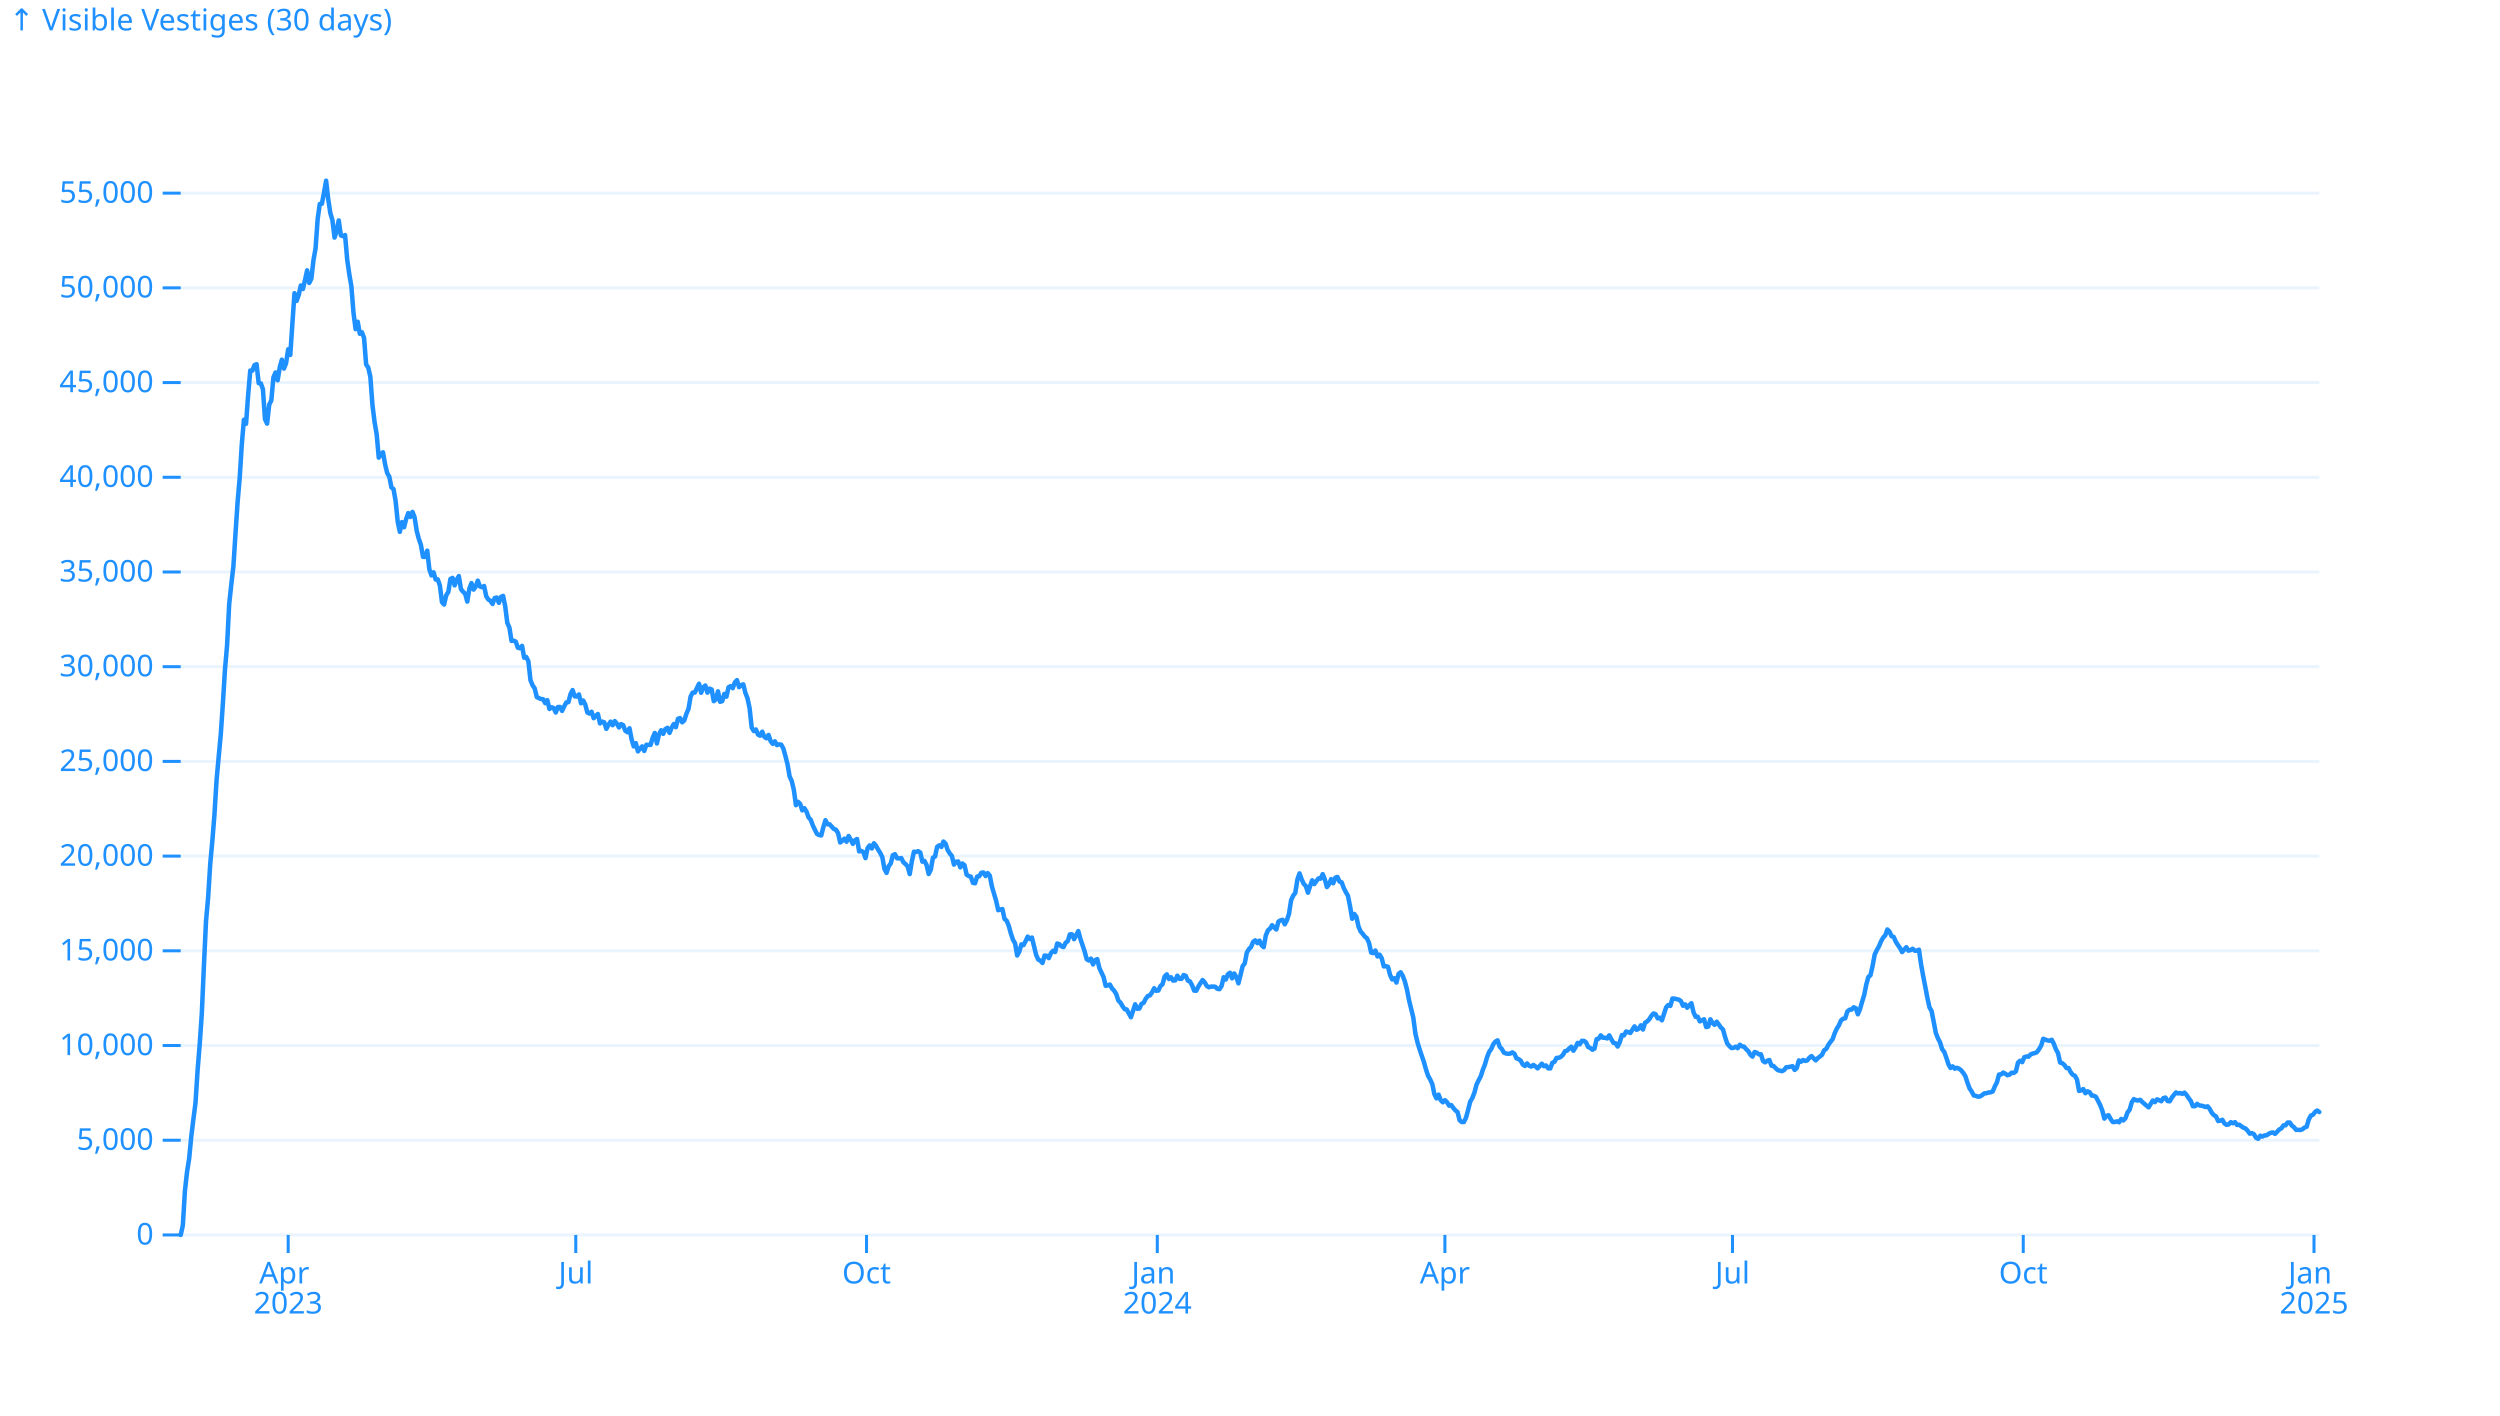
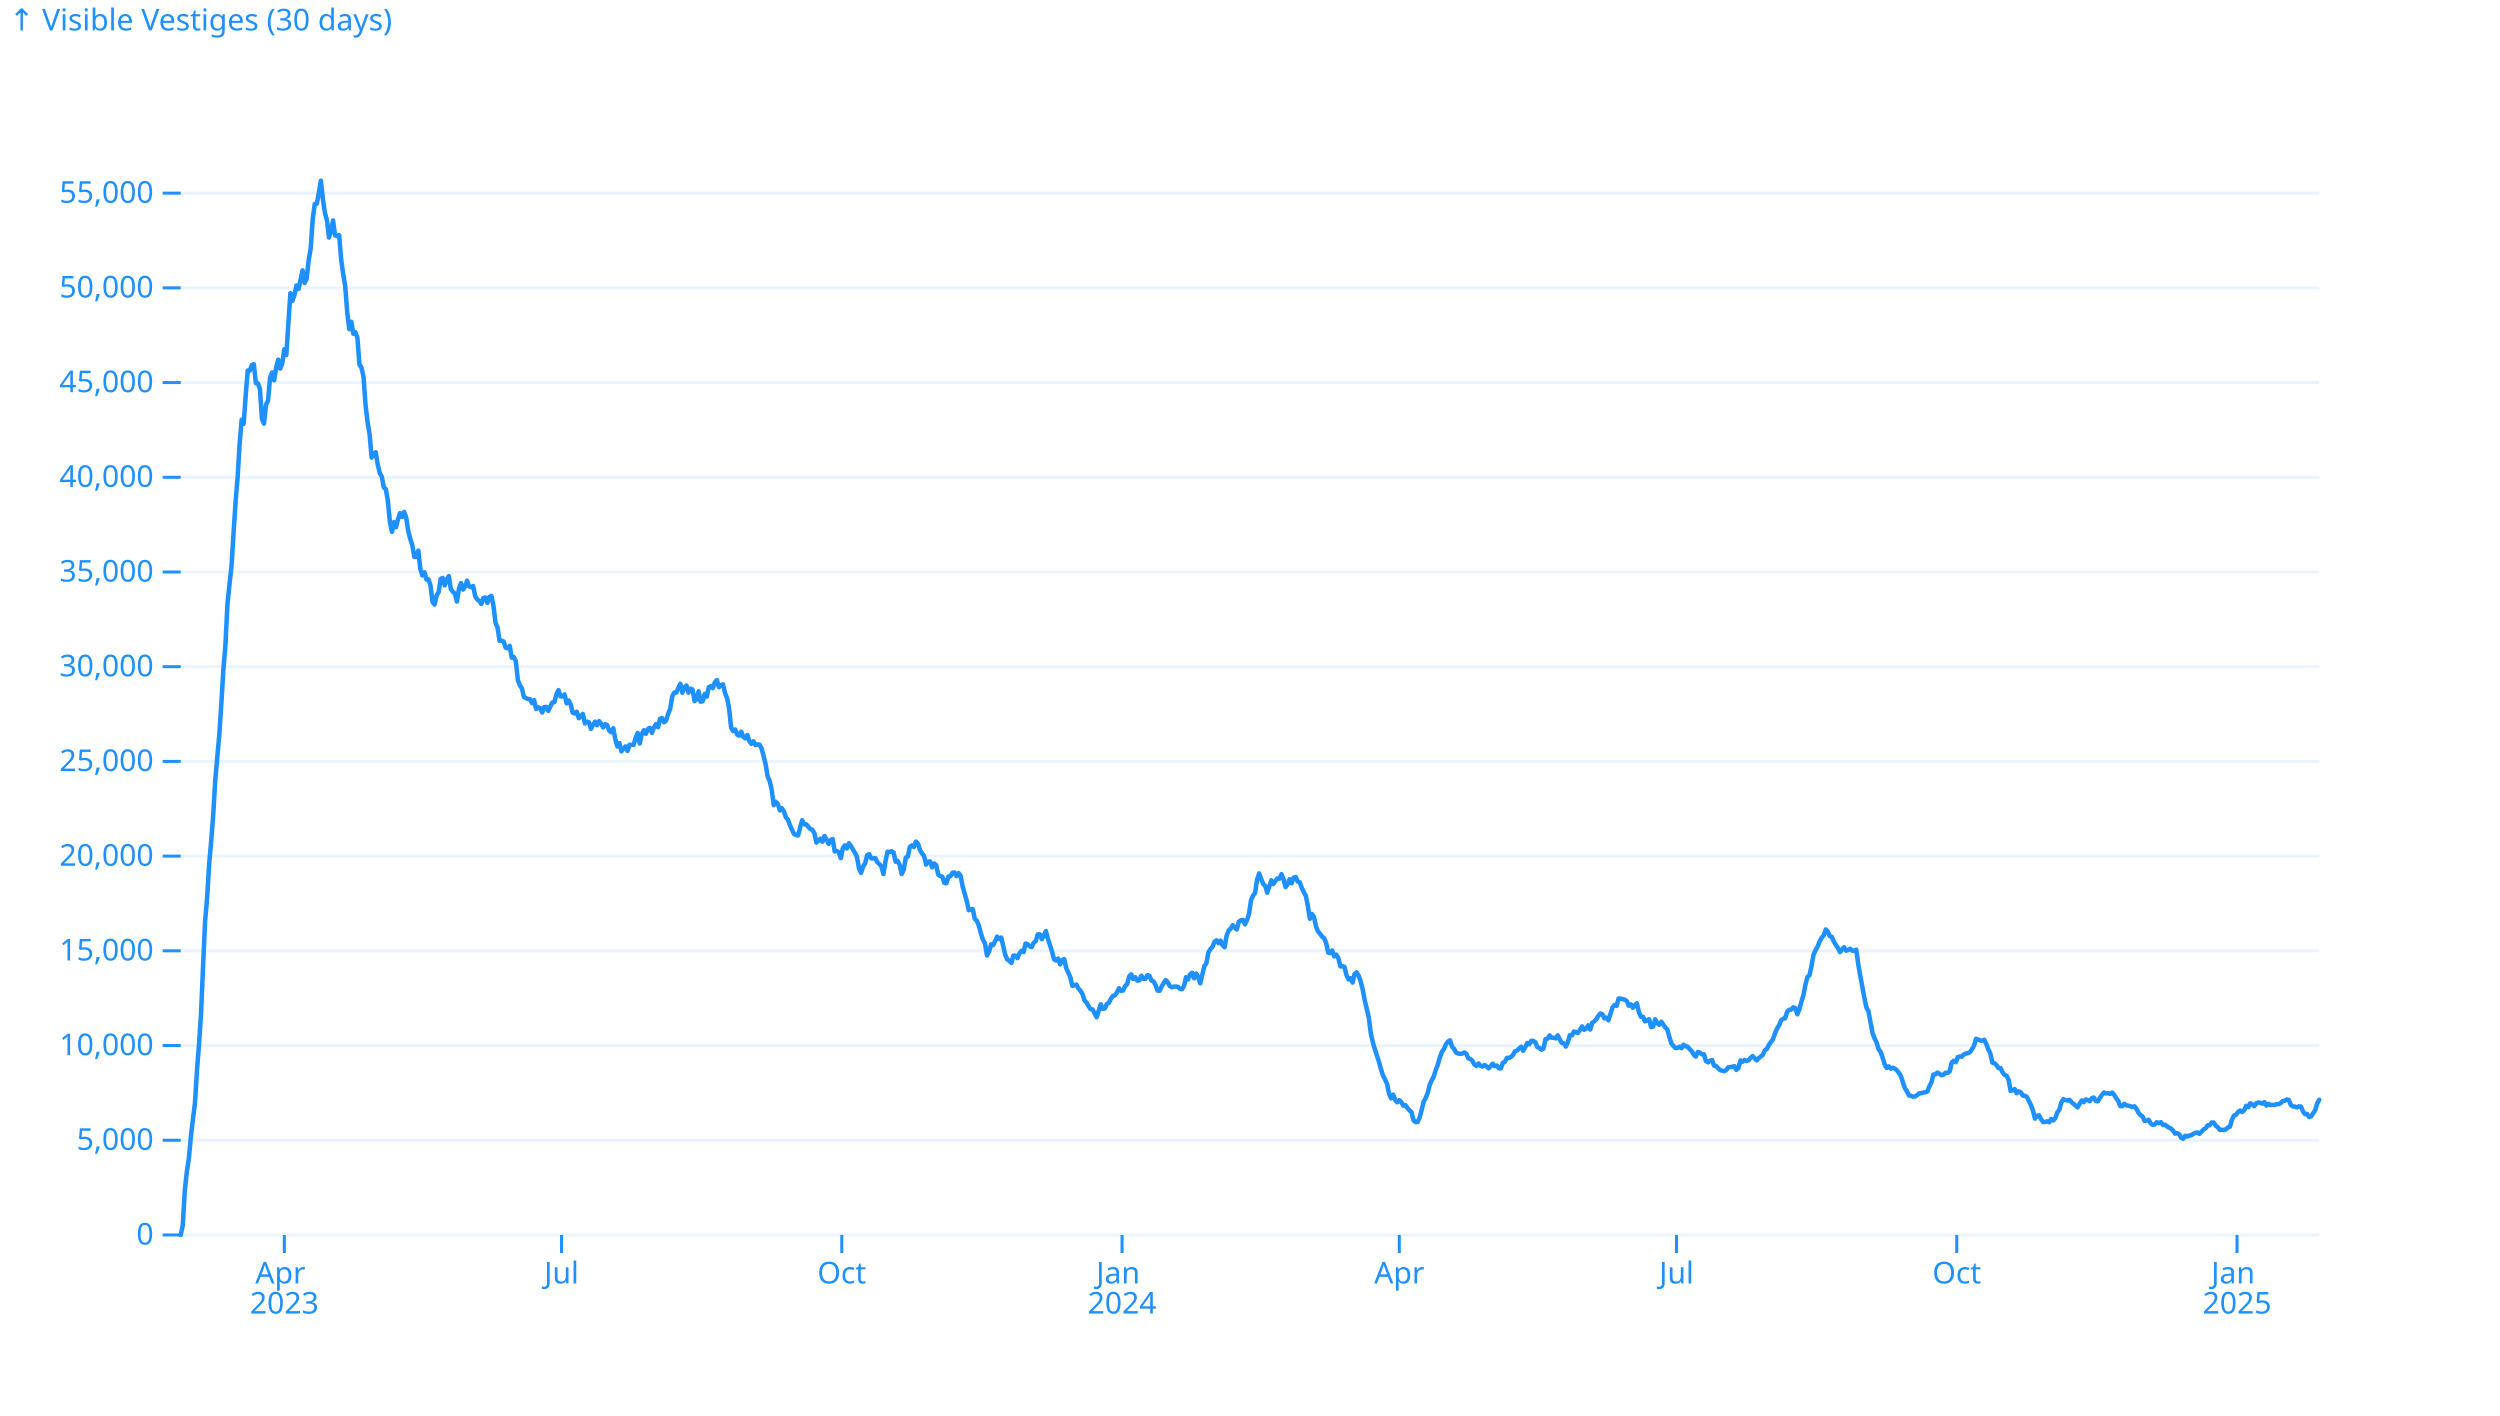
<svg xmlns="http://www.w3.org/2000/svg" class="plot-d6a7b5" fill="currentColor" font-family="system-ui, sans-serif" font-size="10" text-anchor="middle" width="830" height="470" viewBox="0 0 830 470" color="#1e90ff">
  <style>:where(.plot-d6a7b5){--plot-background: white;display:block;height:intrinsic;max-width:100%}:where(.plot-d6a7b5 text),:where(.plot-d6a7b5 tspan){white-space:pre}</style>
  <g aria-label="y-grid" stroke="currentColor" stroke-opacity=".1">
    <line x1="60" x2="770" y1="410" y2="410" />
    <line x1="60" x2="770" y1="378.557" y2="378.557" />
    <line x1="60" x2="770" y1="347.114" y2="347.114" />
    <line x1="60" x2="770" y1="315.671" y2="315.671" />
    <line x1="60" x2="770" y1="284.227" y2="284.227" />
    <line x1="60" x2="770" y1="252.784" y2="252.784" />
    <line x1="60" x2="770" y1="221.341" y2="221.341" />
    <line x1="60" x2="770" y1="189.898" y2="189.898" />
    <line x1="60" x2="770" y1="158.455" y2="158.455" />
    <line x1="60" x2="770" y1="127.012" y2="127.012" />
    <line x1="60" x2="770" y1="95.568" y2="95.568" />
    <line x1="60" x2="770" y1="64.125" y2="64.125" />
  </g>
  <g aria-label="y-axis tick" fill="none" stroke="currentColor">
    <path transform="translate(60,410)" d="M0,0L-6,0" />
    <path transform="translate(60,378.5568)" d="M0,0L-6,0" />
    <path transform="translate(60,347.1137)" d="M0,0L-6,0" />
    <path transform="translate(60,315.6705)" d="M0,0L-6,0" />
    <path transform="translate(60,284.2274)" d="M0,0L-6,0" />
    <path transform="translate(60,252.7842)" d="M0,0L-6,0" />
    <path transform="translate(60,221.3411)" d="M0,0L-6,0" />
    <path transform="translate(60,189.8979)" d="M0,0L-6,0" />
    <path transform="translate(60,158.4548)" d="M0,0L-6,0" />
    <path transform="translate(60,127.0116)" d="M0,0L-6,0" />
    <path transform="translate(60,95.56849)" d="M0,0L-6,0" />
    <path transform="translate(60,64.12534)" d="M0,0L-6,0" />
  </g>
  <g aria-label="y-axis tick label" text-anchor="end" font-variant="tabular-nums">
    <text y=".32em" transform="translate(-9,0) translate(60,410)">0</text>
    <text y=".32em" transform="translate(-9,0) translate(60,378.5568)">5,000</text>
    <text y=".32em" transform="translate(-9,0) translate(60,347.1137)">10,000</text>
    <text y=".32em" transform="translate(-9,0) translate(60,315.6705)">15,000</text>
    <text y=".32em" transform="translate(-9,0) translate(60,284.2274)">20,000</text>
    <text y=".32em" transform="translate(-9,0) translate(60,252.7842)">25,000</text>
    <text y=".32em" transform="translate(-9,0) translate(60,221.3411)">30,000</text>
    <text y=".32em" transform="translate(-9,0) translate(60,189.8979)">35,000</text>
    <text y=".32em" transform="translate(-9,0) translate(60,158.4548)">40,000</text>
    <text y=".32em" transform="translate(-9,0) translate(60,127.0116)">45,000</text>
    <text y=".32em" transform="translate(-9,0) translate(60,95.56849)">50,000</text>
    <text y=".32em" transform="translate(-9,0) translate(60,64.12534)">55,000</text>
  </g>
  <g aria-label="y-axis label" text-anchor="start">
    <text y=".71em" transform="translate(-57,-57) translate(60,60)">↑ Visible Vestiges (30 days)</text>
  </g>
  <g aria-label="x-axis tick" fill="none" stroke="currentColor">
-     <path transform="translate(95.67488,410)" d="M0,0L0,6" />
-     <path transform="translate(191.1576,410)" d="M0,0L0,6" />
-     <path transform="translate(287.6897,410)" d="M0,0L0,6" />
-     <path transform="translate(384.2217,410)" d="M0,0L0,6" />
-     <path transform="translate(479.7044,410)" d="M0,0L0,6" />
-     <path transform="translate(575.1872,410)" d="M0,0L0,6" />
-     <path transform="translate(671.7192,410)" d="M0,0L0,6" />
-     <path transform="translate(768.2512,410)" d="M0,0L0,6" />
+     <path transform="translate(94.38746,410)" d="M0,0L0,6" />
+     <path transform="translate(186.4245,410)" d="M0,0L0,6" />
+     <path transform="translate(279.4729,410)" d="M0,0L0,6" />
+     <path transform="translate(372.5214,410)" d="M0,0L0,6" />
+     <path transform="translate(464.5584,410)" d="M0,0L0,6" />
+     <path transform="translate(556.5954,410)" d="M0,0L0,6" />
+     <path transform="translate(649.6439,410)" d="M0,0L0,6" />
+     <path transform="translate(742.6923,410)" d="M0,0L0,6" />
  </g>
  <g aria-label="x-axis tick label" font-variant="tabular-nums">
-     <text transform="translate(0,9) translate(95.67488,410)">
+     <text transform="translate(0,9) translate(94.38746,410)">
      <tspan x="0" y=".71em">Apr</tspan>
      <tspan x="0" dy="1em">2023</tspan>
    </text>
-     <text y=".71em" transform="translate(0,9) translate(191.1576,410)">Jul</text>
-     <text y=".71em" transform="translate(0,9) translate(287.6897,410)">Oct</text>
-     <text transform="translate(0,9) translate(384.2217,410)">
+     <text y=".71em" transform="translate(0,9) translate(186.4245,410)">Jul</text>
+     <text y=".71em" transform="translate(0,9) translate(279.4729,410)">Oct</text>
+     <text transform="translate(0,9) translate(372.5214,410)">
      <tspan x="0" y=".71em">Jan</tspan>
      <tspan x="0" dy="1em">2024</tspan>
    </text>
-     <text y=".71em" transform="translate(0,9) translate(479.7044,410)">Apr</text>
-     <text y=".71em" transform="translate(0,9) translate(575.1872,410)">Jul</text>
-     <text y=".71em" transform="translate(0,9) translate(671.7192,410)">Oct</text>
-     <text transform="translate(0,9) translate(768.2512,410)">
+     <text y=".71em" transform="translate(0,9) translate(464.5584,410)">Apr</text>
+     <text y=".71em" transform="translate(0,9) translate(556.5954,410)">Jul</text>
+     <text y=".71em" transform="translate(0,9) translate(649.6439,410)">Oct</text>
+     <text transform="translate(0,9) translate(742.6923,410)">
      <tspan x="0" y=".71em">Jan</tspan>
      <tspan x="0" dy="1em">2025</tspan>
    </text>
  </g>
  <g aria-label="line" fill="none" stroke="currentColor" stroke-width="1.5" stroke-linejoin="round" stroke-linecap="round">
-     <path d="M60,410L60.7,406.843L61.399,395.297L62.099,389.071L62.798,384.657L63.498,377.375L64.197,371.639L64.897,366.263L65.596,355.383L66.296,346.774L66.995,336.555L67.695,320.727L68.394,305.804L69.094,298.056L69.793,286.843L70.493,279.228L71.192,270.499L71.892,259.085L72.591,251.401L73.291,243.867L73.99,233.642L74.69,222.303L75.389,214.273L76.089,200.57L76.788,194.08L77.488,188.024L78.187,177.101L78.887,166.643L79.586,158.593L80.286,147.374L80.985,139.344L81.685,140.702L82.384,131.137L83.084,123.025L83.783,123.05L84.483,121.226L85.182,120.912L85.882,127.194L86.581,127.276L87.281,129.156L87.98,139.168L88.68,140.639L89.379,134.325L90.079,132.936L90.778,125.282L91.478,123.66L92.177,126.257L92.877,121.93L93.576,119.415L94.276,122.364L94.975,120.597L95.675,115.956L96.374,117.837L97.074,107.379L97.773,97.342L98.473,99.895L99.172,97.933L99.872,94.776L100.571,95.952L101.271,92.921L101.97,89.752L102.67,93.94L103.369,92.519L104.069,86.406L104.768,82.45L105.468,72.653L106.167,67.722L106.867,67.653L107.567,64L108.266,60L108.966,66.113L109.665,70.716L110.365,73.112L111.064,78.866L111.764,76.734L112.463,73.181L113.163,78.143L113.862,78.407L114.562,78.042L115.261,86.123L115.961,91.016L116.66,95.097L117.36,103.825L118.059,109.278L118.759,106.831L119.458,110.806L120.158,110.315L120.857,112.145L121.557,121L122.256,122.037L122.956,125.125L123.655,134.464L124.355,140.117L125.054,144.192L125.754,151.933L126.453,150.82L127.153,150.16L127.852,154.179L128.552,157.065L129.251,158.254L129.951,161.825L130.65,162.373L131.35,166.385L132.049,173.277L132.749,176.572L133.448,173.334L134.148,175.05L134.847,172.315L135.547,170.347L136.246,171.629L136.946,169.957L137.645,171.736L138.345,176.245L139.044,178.874L139.744,180.918L140.443,184.88L141.143,184.898L141.842,182.823L142.542,188.98L143.241,191.036L143.941,190.005L144.64,192.407L145.34,192.363L146.039,194.413L146.739,199.916L147.438,200.696L148.138,197.652L148.837,196.545L149.537,192.237L150.236,191.866L150.936,194.35L151.635,192.445L152.335,191.269L153.034,195.589L153.734,196.451L154.433,197.117L155.133,199.714L155.833,195.413L156.532,193.596L157.232,195.74L157.931,194.753L158.631,192.778L159.33,194.69L160.03,194.948L160.729,194.558L161.429,197.96L162.128,199.035L162.828,199.457L163.527,200.519L164.227,198.557L164.926,198.381L165.626,200.142L166.325,198.174L167.025,197.834L167.724,201.249L168.424,206.789L169.123,208.374L169.823,212.77L170.522,212.701L171.222,213.015L171.921,215.04L172.621,215.216L173.32,214.43L174.02,218.348L174.719,218.109L175.419,219.53L176.118,225.806L176.818,227.529L177.517,228.535L178.217,231.434L178.916,231.761L179.616,232.101L180.315,232.126L181.015,233.453L181.714,232.459L182.414,235.384L183.113,234.818L183.813,235.069L184.512,236.547L185.212,234.755L185.911,234.711L186.611,236.025L187.31,234.516L188.01,233.214L188.709,233.107L189.409,230.453L190.108,229.114L190.808,231.177L191.507,231.227L192.207,230.541L192.906,233.484L193.606,232.56L194.305,233.893L195.005,236.572L195.704,236.899L196.404,236.295L197.103,238.44L197.803,237.673L198.502,237.05L199.202,240.169L199.901,239.566L200.601,239.805L201.3,241.974L202,240.666L202.7,239.591L203.399,240.767L204.099,239.402L204.798,240.238L205.498,241.515L206.197,240.408L206.897,240.742L207.596,242.609L208.296,243.1L208.995,241.779L209.695,245.483L210.394,247.816L211.094,246.722L211.793,249.451L212.493,248.527L213.192,247.797L213.892,249.313L214.591,247.275L215.291,247.288L215.99,247.307L216.69,244.93L217.389,243.345L218.089,246.823L218.788,243.798L219.488,242.446L220.187,243.641L220.887,242.056L221.586,241.641L222.286,243.32L222.985,241.59L223.685,240.389L224.384,241.433L225.084,238.635L225.783,238.415L226.483,239.805L227.182,239.176L227.882,236.975L228.581,235.365L229.281,231.258L229.98,229.938L230.68,229.938L231.379,228.435L232.079,227.001L232.778,229.994L233.478,228.139L234.177,227.592L234.877,229.957L235.576,228.63L236.276,228.925L236.975,232.78L237.675,232.176L238.374,229.529L239.074,232.988L239.773,232.793L240.473,230.378L241.172,231.296L241.872,228.177L242.571,227.812L243.271,228.472L243.97,226.542L244.67,225.806L245.369,228.139L246.069,227.454L246.768,227.215L247.468,230.032L248.167,231.818L248.867,235.126L249.567,241.546L250.266,242.71L250.966,242.194L251.665,243.892L252.365,244.244L253.064,242.917L253.764,244.634L254.463,245.118L255.163,244.005L255.862,246.087L256.562,246.961L257.261,246.118L257.961,247.37L258.66,247.118L259.36,247.231L260.059,248.464L260.759,251.011L261.458,253.734L262.158,257.796L262.857,259.299L263.557,262.268L264.256,267.324L264.956,266.204L265.655,266.89L266.355,269.047L267.054,268.323L267.754,269.455L268.453,271.38L269.153,272.153L269.852,274.027L270.552,275.48L271.251,276.876L271.951,277.234L272.65,277.354L273.35,274.631L274.049,272.317L274.749,273.662L275.448,273.681L276.148,274.474L276.847,275.216L277.547,275.48L278.246,276.624L278.946,279.706L279.645,279.14L280.345,278.436L281.044,279.448L281.744,277.555L282.443,278.75L283.143,280.165L283.842,278.958L284.542,278.555L285.241,282.662L285.941,282.504L286.64,282.9L287.34,284.894L288.039,281.574L288.739,280.674L289.438,281.687L290.138,279.97L290.837,280.813L291.537,282.07L292.236,283.177L292.936,284.592L293.635,288.466L294.335,289.805L295.034,287.598L295.734,286.649L296.433,283.919L297.133,283.599L297.833,284.951L298.532,285.007L299.232,284.881L299.931,286.271L300.631,286.869L301.33,287.661L302.03,290.183L302.729,285.982L303.429,282.768L304.128,282.85L304.828,282.599L305.527,283.039L306.227,286.076L306.926,285.812L307.626,287.202L308.325,290.17L309.025,288.749L309.724,284.756L310.424,284.397L311.123,281.165L311.823,280.655L312.522,281.196L313.222,279.398L313.921,280.064L314.621,282.215L315.32,283.334L316.02,284.158L316.719,287.045L317.419,286.089L318.118,286.007L318.818,287.963L319.517,286.68L320.217,287.252L320.916,290.384L321.616,290.849L322.315,291.038L323.015,293.107L323.714,293.245L324.414,291.019L325.113,290.906L325.813,289.755L326.512,289.661L327.212,290.843L327.911,289.868L328.611,290.692L329.31,294.295L330.01,296.691L330.709,299.05L331.409,302.188L332.108,301.955L332.808,301.817L333.507,305.099L334.207,305.653L334.906,307.376L335.606,309.916L336.305,311.985L337.005,313.205L337.704,317.224L338.404,315.954L339.103,313.539L339.803,313.778L340.502,312.463L341.202,310.954L341.901,311.753L342.601,311.269L343.3,314.142L344,317.041L344.7,318.576L345.399,318.941L346.099,319.695L346.798,317.243L347.498,317.318L348.197,318.098L348.897,316.488L349.596,315.664L350.296,316.079L350.995,313.243L351.695,313.47L352.394,314.199L353.094,314.413L353.793,313.004L354.493,312.457L355.192,310.212L355.892,310.193L356.591,311.803L357.291,310.52L357.99,309.112L358.69,311.696L359.389,313.759L360.089,315.853L360.788,318.456L361.488,318.89L362.187,318.261L362.887,320.192L363.586,318.777L364.286,318.431L364.985,321.399L365.685,322.89L366.384,324.393L367.084,327.286L367.783,327.141L368.483,326.877L369.182,328.147L369.882,328.896L370.581,329.996L371.281,332.159L371.98,332.857L372.68,334.04L373.379,335.04L374.079,335.14L374.778,336.486L375.478,337.725L376.177,335.574L376.877,333.423L377.576,334.914L378.276,334.838L378.975,333.285L379.675,332.939L380.374,331.612L381.074,330.663L381.773,330.468L382.473,329.462L383.172,328.103L383.872,328.946L384.571,328.858L385.271,327.355L385.97,326.764L386.67,324.185L387.369,323.487L388.069,325.028L388.768,324.443L389.468,325.556L390.167,325.475L390.867,323.928L391.567,324.953L392.266,324.971L392.966,323.72L393.665,323.978L394.365,325.563L395.064,325.833L395.764,327.078L396.463,328.889L397.163,328.921L397.862,327.499L398.562,326.393L399.261,325.374L399.961,326.141L400.66,327.361L401.36,327.757L402.059,327.562L402.759,327.537L403.458,327.606L404.158,328.286L404.857,328.411L405.557,327.361L406.256,324.449L406.956,325.204L407.655,323.462L408.355,322.959L409.054,324.795L409.754,323.198L410.453,324.374L411.153,326.468L411.852,323.689L412.552,320.764L413.251,319.865L413.951,316.243L414.65,315.086L415.35,314.4L416.049,312.677L416.749,312.206L417.448,313.124L418.148,312.287L418.847,313.809L419.547,314.463L420.246,310.577L420.946,308.891L421.645,308.3L422.345,307.168L423.044,307.948L423.744,308.583L424.443,305.967L425.143,305.552L425.842,305.376L426.542,306.866L427.241,305.54L427.941,303.401L428.64,298.892L429.34,297.358L430.039,296.446L430.739,291.975L431.438,289.969L432.138,291.893L432.837,293.447L433.537,294.151L434.236,296.371L434.936,294.22L435.635,292.264L436.335,293.497L437.034,292.503L437.734,291.635L438.433,291.717L439.133,290.214L439.833,291.918L440.532,294.503L441.232,293.579L441.931,291.874L442.631,293.239L443.33,291.384L444.03,291.151L444.729,292.692L445.429,292.918L446.128,294.811L446.828,296.214L447.527,297.408L448.227,300.949L448.926,305.024L449.626,303.445L450.325,304.401L451.025,307.615L451.724,309.244L452.424,310.03L453.123,310.96L453.823,311.501L454.522,313.092L455.222,316.237L455.921,316.425L456.621,315.57L457.32,317.538L458.02,316.947L458.719,318.111L459.419,320.846L460.118,320.771L460.818,320.984L461.517,323.72L462.217,325.179L462.916,324.764L463.616,326.21L464.315,323.349L465.015,322.802L465.714,323.965L466.414,325.846L467.113,328.525L467.813,332.122L468.512,334.97L469.212,337.832L469.911,343.158L470.611,346.101L471.31,348.384L472.01,350.472L472.709,352.49L473.409,355.006L474.108,357.113L474.808,358.358L475.507,359.886L476.207,363.244L476.906,364.653L477.606,363.414L478.305,365.225L479.005,365.961L479.704,365.269L480.404,365.898L481.103,367.08L481.803,366.885L482.502,367.841L483.202,368.652L483.901,369.193L484.601,371.941L485.3,372.507L486,372.507L486.7,371.117L487.399,368.545L488.099,365.759L488.798,364.571L489.498,362.785L490.197,360.131L490.897,358.666L491.596,357.352L492.296,355.188L492.995,353.427L493.695,351.006L494.394,349.246L495.094,348.252L495.793,346.655L496.493,345.806L497.192,345.391L497.892,347.504L498.591,348.252L499.291,349.459L499.99,349.755L500.69,349.868L501.389,349.793L502.089,349.396L502.788,349.837L503.488,351.384L504.187,351.623L504.887,352.163L505.586,353.446L506.286,353.905L506.985,353.056L507.685,353.843L508.384,354.094L509.084,353.566L509.783,354.05L510.483,354.698L511.182,353.937L511.882,353.151L512.581,353.975L513.281,353.736L513.98,354.679L514.68,354.717L515.379,352.855L516.079,352.522L516.778,351.22L517.478,351.22L518.177,350.881L518.877,350.239L519.576,349.007L520.276,348.812L520.975,348.101L521.675,347.522L522.374,348.843L523.074,347.705L523.773,346.246L524.473,346.711L525.172,345.56L525.872,345.567L526.571,346.07L527.271,347.617L527.97,347.906L528.67,348.51L529.369,348.132L530.069,345.001L530.768,344.844L531.468,343.743L532.167,344.529L532.867,344.535L533.567,344.755L534.266,343.737L534.966,345.057L535.665,346.227L536.365,346.372L537.064,347.441L537.764,346.019L538.463,343.655L539.163,343.756L539.862,342.46L540.562,342.668L541.261,342.951L541.961,341.85L542.66,340.756L543.36,341.9L544.059,341.517L544.759,340.404L545.458,341.794L546.158,339.548L546.857,339.115L547.557,338.385L548.256,337.266L548.956,336.467L549.655,336.719L550.355,338.09L551.054,337.882L551.754,338.737L552.453,336.605L553.153,334.442L553.852,333.681L554.552,333.952L555.251,331.505L555.951,331.537L556.65,331.719L557.35,331.883L558.049,332.329L558.749,333.901L559.448,333.449L560.148,334.568L560.847,333.706L561.547,333.084L562.246,336.065L562.946,337.586L563.645,337.549L564.345,339.102L565.044,338.75L565.744,338.398L566.443,340.97L567.143,340.825L567.842,338.417L568.542,339.63L569.241,340.24L569.941,339.215L570.64,340.14L571.34,341.139L572.039,341.781L572.739,344.334L573.438,346.441L574.138,347.277L574.837,347.938L575.537,347.887L576.236,347.516L576.936,347.982L577.635,346.856L578.335,347.378L579.034,347.504L579.734,348.34L580.433,348.975L581.133,350.17L581.833,350.793L582.532,349.264L583.232,349.497L583.931,350.032L584.631,350.032L585.33,352.258L586.03,352.692L586.729,352.163L587.429,351.931L588.128,353.786L588.828,353.912L589.527,354.654L590.227,355.283L590.926,355.459L591.626,355.622L592.325,355.251L593.025,354.333L593.724,354.283L594.424,354.138L595.123,353.975L595.823,355.213L596.522,354.591L597.222,352.069L597.921,352.503L598.621,351.918L599.32,352.226L600.02,352.038L600.719,351.164L601.419,350.635L602.118,351.365L602.818,352.031L603.517,351.302L604.217,350.761L604.916,350.201L605.616,348.68L606.315,348.258L607.015,346.894L607.714,345.913L608.414,345.032L609.113,343.045L609.813,341.511L610.512,340.404L611.212,338.781L611.911,338.215L612.611,338.083L613.31,335.844L614.01,335.241L614.709,335.178L615.409,334.43L616.108,334.7L616.808,336.744L617.507,335.071L618.207,332.618L618.906,330.361L619.606,326.864L620.305,324.349L621.005,323.751L621.704,320.639L622.404,316.884L623.103,315.425L623.803,314.205L624.502,312.545L625.202,311.306L625.901,310.558L626.601,308.583L627.3,309.275L628,310.809L628.7,311.048L629.399,312.639L630.099,313.753L630.798,314.727L631.498,316.086L632.197,315.268L632.897,314.476L633.596,315.62L634.296,315.425L634.995,314.991L635.695,315.62L636.394,315.639L637.094,315.3L637.793,320.142L638.493,324.041L639.192,327.613L639.892,331.298L640.591,334.461L641.291,335.681L641.99,339.278L642.69,342.907L643.389,344.73L644.089,346.057L644.788,348.321L645.488,349.22L646.187,351.17L646.887,353.346L647.586,354.566L648.286,354.037L648.985,354.798L649.685,354.509L650.384,354.792L651.084,355.314L651.783,356.188L652.483,357.251L653.182,359.402L653.882,361.313L654.581,362.364L655.281,363.678L655.98,363.829L656.68,364.106L657.379,364.011L658.079,363.571L658.778,363.005L659.478,362.948L660.177,362.716L660.877,362.659L661.576,362.37L662.276,360.691L662.975,359.364L663.675,356.748L664.374,356.698L665.074,356.1L665.773,356.49L666.473,356.974L667.172,356.767L667.872,356.132L668.571,356.207L669.271,355.704L669.97,352.799L670.67,352.17L671.369,352.635L672.069,350.994L672.768,350.761L673.468,350.811L674.167,350.069L674.867,349.786L675.567,349.623L676.266,349.321L676.966,348.315L677.665,347.139L678.365,344.875L679.064,345.158L679.764,345.409L680.463,345.548L681.163,345.202L681.862,346.504L682.562,348.39L683.261,349.629L683.961,352.767L684.66,352.968L685.36,353.56L686.059,354.585L686.759,354.585L687.458,355.943L688.158,356.823L688.857,357.138L689.557,358.402L690.256,362.181L690.956,362.005L691.655,361.571L692.355,362.942L693.054,362.313L693.754,362.603L694.453,363.716L695.153,363.785L695.852,364.156L696.552,365.489L697.251,366.873L697.951,368.659L698.65,371.382L699.35,370.463L700.049,370.268L700.749,371.545L701.448,372.507L702.148,372.507L702.847,372.275L703.547,372.608L704.246,371.495L704.946,371.985L705.645,371.243L706.345,369.319L707.044,368.426L707.744,365.973L708.443,364.911L709.143,365.25L709.842,365.37L710.542,365.137L711.241,365.873L711.941,366.476L712.64,367.074L713.34,367.64L714.039,366.476L714.739,365.357L715.438,365.904L716.138,364.992L716.837,365.244L717.537,365.602L718.236,364.584L718.936,364.389L719.635,365.539L720.335,365.634L721.034,364.439L721.734,363.496L722.433,362.703L723.133,363.018L723.833,362.892L724.532,363.175L725.232,362.754L725.931,363.496L726.631,364.602L727.33,365.489L728.03,367.237L728.729,367.269L729.429,366.483L730.128,366.986L730.828,367.086L731.527,367.244L732.227,367.539L732.926,367.3L733.626,368.155L734.325,369.47L735.025,370.224L735.724,370.652L736.424,372.18L737.123,372.061L737.823,371.771L738.522,372.979L739.222,373.45L739.921,373.312L740.621,372.57L741.32,372.922L742.02,372.551L742.719,373.488L743.419,373.394L744.118,373.928L744.818,374.387L745.517,374.658L746.217,375.394L746.916,376.375L747.616,376.199L748.315,376.544L749.015,377.746L749.714,378.073L750.414,377.06L751.113,377.331L751.813,376.972L752.512,376.922L753.212,376.419L753.911,376.085L754.611,375.979L755.31,376.45L756.01,375.74L756.709,374.991L757.409,374.626L758.108,373.627L758.808,373.595L759.507,372.671L760.207,372.671L760.906,373.702L761.606,374.224L762.305,375.117L763.005,375.092L763.704,375.167L764.404,374.922L765.103,374.356L765.803,374.079L766.502,371.677L767.202,370.375L767.901,370.099L768.601,369.181L769.3,368.703L770,369.199" />
+     <path d="M60,410L60.674,406.843L61.349,395.297L62.023,389.071L62.697,384.657L63.371,377.375L64.046,371.639L64.72,366.263L65.394,355.383L66.068,346.774L66.743,336.555L67.417,320.727L68.091,305.804L68.765,298.056L69.44,286.843L70.114,279.228L70.788,270.499L71.462,259.085L72.137,251.401L72.811,243.867L73.485,233.642L74.16,222.303L74.834,214.273L75.508,200.57L76.182,194.08L76.857,188.024L77.531,177.101L78.205,166.643L78.879,158.593L79.554,147.374L80.228,139.344L80.902,140.702L81.576,131.137L82.251,123.025L82.925,123.05L83.599,121.226L84.274,120.912L84.948,127.194L85.622,127.276L86.296,129.156L86.971,139.168L87.645,140.639L88.319,134.325L88.993,132.936L89.668,125.282L90.342,123.66L91.016,126.257L91.69,121.93L92.365,119.415L93.039,122.364L93.713,120.597L94.387,115.956L95.062,117.837L95.736,107.379L96.41,97.342L97.085,99.895L97.759,97.933L98.433,94.776L99.107,95.952L99.782,92.921L100.456,89.752L101.13,93.94L101.804,92.519L102.479,86.406L103.153,82.45L103.827,72.653L104.501,67.722L105.176,67.653L105.85,64L106.524,60L107.198,66.113L107.873,70.716L108.547,73.112L109.221,78.866L109.896,76.734L110.57,73.181L111.244,78.143L111.918,78.407L112.593,78.042L113.267,86.123L113.941,91.016L114.615,95.097L115.29,103.825L115.964,109.278L116.638,106.831L117.312,110.806L117.987,110.315L118.661,112.145L119.335,121L120.009,122.037L120.684,125.125L121.358,134.464L122.032,140.117L122.707,144.192L123.381,151.933L124.055,150.82L124.729,150.16L125.404,154.179L126.078,157.065L126.752,158.254L127.426,161.825L128.101,162.373L128.775,166.385L129.449,173.277L130.123,176.572L130.798,173.334L131.472,175.05L132.146,172.315L132.821,170.347L133.495,171.629L134.169,169.957L134.843,171.736L135.518,176.245L136.192,178.874L136.866,180.918L137.54,184.88L138.215,184.898L138.889,182.823L139.563,188.98L140.237,191.036L140.912,190.005L141.586,192.407L142.26,192.363L142.934,194.413L143.609,199.916L144.283,200.696L144.957,197.652L145.632,196.545L146.306,192.237L146.98,191.866L147.654,194.35L148.329,192.445L149.003,191.269L149.677,195.589L150.351,196.451L151.026,197.117L151.7,199.714L152.374,195.413L153.048,193.596L153.723,195.74L154.397,194.753L155.071,192.778L155.745,194.69L156.42,194.948L157.094,194.558L157.768,197.96L158.443,199.035L159.117,199.457L159.791,200.519L160.465,198.557L161.14,198.381L161.814,200.142L162.488,198.174L163.162,197.834L163.837,201.249L164.511,206.789L165.185,208.374L165.859,212.77L166.534,212.701L167.208,213.015L167.882,215.04L168.557,215.216L169.231,214.43L169.905,218.348L170.579,218.109L171.254,219.53L171.928,225.806L172.602,227.529L173.276,228.535L173.951,231.434L174.625,231.761L175.299,232.101L175.973,232.126L176.648,233.453L177.322,232.459L177.996,235.384L178.67,234.818L179.345,235.069L180.019,236.547L180.693,234.755L181.368,234.711L182.042,236.025L182.716,234.516L183.39,233.214L184.065,233.107L184.739,230.453L185.413,229.114L186.087,231.177L186.762,231.227L187.436,230.541L188.11,233.484L188.784,232.56L189.459,233.893L190.133,236.572L190.807,236.899L191.481,236.295L192.156,238.44L192.83,237.673L193.504,237.05L194.179,240.169L194.853,239.566L195.527,239.805L196.201,241.974L196.876,240.666L197.55,239.591L198.224,240.767L198.898,239.402L199.573,240.238L200.247,241.515L200.921,240.408L201.595,240.742L202.27,242.609L202.944,243.1L203.618,241.779L204.292,245.483L204.967,247.816L205.641,246.722L206.315,249.451L206.99,248.527L207.664,247.797L208.338,249.313L209.012,247.275L209.687,247.288L210.361,247.307L211.035,244.93L211.709,243.345L212.384,246.823L213.058,243.798L213.732,242.446L214.406,243.641L215.081,242.056L215.755,241.641L216.429,243.32L217.104,241.59L217.778,240.389L218.452,241.433L219.126,238.635L219.801,238.415L220.475,239.805L221.149,239.176L221.823,236.975L222.498,235.365L223.172,231.258L223.846,229.938L224.52,229.938L225.195,228.435L225.869,227.001L226.543,229.994L227.217,228.139L227.892,227.592L228.566,229.957L229.24,228.63L229.915,228.925L230.589,232.78L231.263,232.176L231.937,229.529L232.612,232.988L233.286,232.793L233.96,230.378L234.634,231.296L235.309,228.177L235.983,227.812L236.657,228.472L237.331,226.542L238.006,225.806L238.68,228.139L239.354,227.454L240.028,227.215L240.703,230.032L241.377,231.818L242.051,235.126L242.726,241.546L243.4,242.71L244.074,242.194L244.748,243.892L245.423,244.244L246.097,242.917L246.771,244.634L247.445,245.118L248.12,244.005L248.794,246.087L249.468,246.961L250.142,246.118L250.817,247.37L251.491,247.118L252.165,247.231L252.84,248.464L253.514,251.011L254.188,253.734L254.862,257.796L255.537,259.299L256.211,262.268L256.885,267.324L257.559,266.204L258.234,266.89L258.908,269.047L259.582,268.323L260.256,269.455L260.931,271.38L261.605,272.153L262.279,274.027L262.953,275.48L263.628,276.876L264.302,277.234L264.976,277.354L265.651,274.631L266.325,272.317L266.999,273.662L267.673,273.681L268.348,274.474L269.022,275.216L269.696,275.48L270.37,276.624L271.045,279.706L271.719,279.14L272.393,278.436L273.067,279.448L273.742,277.555L274.416,278.75L275.09,280.165L275.764,278.958L276.439,278.555L277.113,282.662L277.787,282.504L278.462,282.9L279.136,284.894L279.81,281.574L280.484,280.674L281.159,281.687L281.833,279.97L282.507,280.813L283.181,282.07L283.856,283.177L284.53,284.592L285.204,288.466L285.878,289.805L286.553,287.598L287.227,286.649L287.901,283.919L288.575,283.599L289.25,284.951L289.924,285.007L290.598,284.881L291.273,286.271L291.947,286.869L292.621,287.661L293.295,290.183L293.97,285.982L294.644,282.768L295.318,282.85L295.992,282.599L296.667,283.039L297.341,286.076L298.015,285.812L298.689,287.202L299.364,290.17L300.038,288.749L300.712,284.756L301.387,284.397L302.061,281.165L302.735,280.655L303.409,281.196L304.084,279.398L304.758,280.064L305.432,282.215L306.106,283.334L306.781,284.158L307.455,287.045L308.129,286.089L308.803,286.007L309.478,287.963L310.152,286.68L310.826,287.252L311.5,290.384L312.175,290.849L312.849,291.038L313.523,293.107L314.198,293.245L314.872,291.019L315.546,290.906L316.22,289.755L316.895,289.661L317.569,290.843L318.243,289.868L318.917,290.692L319.592,294.295L320.266,296.691L320.94,299.05L321.614,302.188L322.289,301.955L322.963,301.817L323.637,305.099L324.311,305.653L324.986,307.376L325.66,309.916L326.334,311.985L327.009,313.205L327.683,317.224L328.357,315.954L329.031,313.539L329.706,313.778L330.38,312.463L331.054,310.954L331.728,311.753L332.403,311.269L333.077,314.142L333.751,317.041L334.425,318.576L335.1,318.941L335.774,319.695L336.448,317.243L337.123,317.318L337.797,318.098L338.471,316.488L339.145,315.664L339.82,316.079L340.494,313.243L341.168,313.47L341.842,314.199L342.517,314.413L343.191,313.004L343.865,312.457L344.539,310.212L345.214,310.193L345.888,311.803L346.562,310.52L347.236,309.112L347.911,311.696L348.585,313.759L349.259,315.853L349.934,318.456L350.608,318.89L351.282,318.261L351.956,320.192L352.631,318.777L353.305,318.431L353.979,321.399L354.653,322.89L355.328,324.393L356.002,327.286L356.676,327.141L357.35,326.877L358.025,328.147L358.699,328.896L359.373,329.996L360.047,332.159L360.722,332.857L361.396,334.04L362.07,335.04L362.745,335.14L363.419,336.486L364.093,337.725L364.767,335.574L365.442,333.423L366.116,334.914L366.79,334.838L367.464,333.285L368.139,332.939L368.813,331.612L369.487,330.663L370.161,330.468L370.836,329.462L371.51,328.103L372.184,328.946L372.858,328.858L373.533,327.355L374.207,326.764L374.881,324.185L375.556,323.487L376.23,325.028L376.904,324.443L377.578,325.556L378.253,325.475L378.927,323.928L379.601,324.953L380.275,324.971L380.95,323.72L381.624,323.978L382.298,325.563L382.972,325.833L383.647,327.078L384.321,328.889L384.995,328.921L385.67,327.499L386.344,326.393L387.018,325.374L387.692,326.141L388.367,327.361L389.041,327.757L389.715,327.562L390.389,327.537L391.064,327.606L391.738,328.286L392.412,328.411L393.086,327.361L393.761,324.449L394.435,325.204L395.109,323.462L395.783,322.959L396.458,324.795L397.132,323.198L397.806,324.374L398.481,326.468L399.155,323.689L399.829,320.764L400.503,319.865L401.178,316.243L401.852,315.086L402.526,314.4L403.2,312.677L403.875,312.206L404.549,313.124L405.223,312.287L405.897,313.809L406.572,314.463L407.246,310.577L407.92,308.891L408.594,308.3L409.269,307.168L409.943,307.948L410.617,308.583L411.292,305.967L411.966,305.552L412.64,305.376L413.314,306.866L413.989,305.54L414.663,303.401L415.337,298.892L416.011,297.358L416.686,296.446L417.36,291.975L418.034,289.969L418.708,291.893L419.383,293.447L420.057,294.151L420.731,296.371L421.406,294.22L422.08,292.264L422.754,293.497L423.428,292.503L424.103,291.635L424.777,291.717L425.451,290.214L426.125,291.918L426.8,294.503L427.474,293.579L428.148,291.874L428.822,293.239L429.497,291.384L430.171,291.151L430.845,292.692L431.519,292.918L432.194,294.811L432.868,296.214L433.542,297.408L434.217,300.949L434.891,305.024L435.565,303.445L436.239,304.401L436.914,307.615L437.588,309.244L438.262,310.03L438.936,310.96L439.611,311.501L440.285,313.092L440.959,316.237L441.633,316.425L442.308,315.57L442.982,317.538L443.656,316.947L444.33,318.111L445.005,320.846L445.679,320.771L446.353,320.984L447.028,323.72L447.702,325.179L448.376,324.764L449.05,326.21L449.725,323.349L450.399,322.802L451.073,323.965L451.747,325.846L452.422,328.525L453.096,332.122L453.77,334.97L454.444,337.832L455.119,343.158L455.793,346.101L456.467,348.384L457.142,350.472L457.816,352.49L458.49,355.006L459.164,357.113L459.839,358.358L460.513,359.886L461.187,363.244L461.861,364.653L462.536,363.414L463.21,365.225L463.884,365.961L464.558,365.269L465.233,365.898L465.907,367.08L466.581,366.885L467.255,367.841L467.93,368.652L468.604,369.193L469.278,371.941L469.953,372.507L470.627,372.507L471.301,371.117L471.975,368.545L472.65,365.759L473.324,364.571L473.998,362.785L474.672,360.131L475.347,358.666L476.021,357.352L476.695,355.188L477.369,353.427L478.044,351.006L478.718,349.246L479.392,348.252L480.066,346.655L480.741,345.806L481.415,345.391L482.089,347.504L482.764,348.252L483.438,349.459L484.112,349.755L484.786,349.868L485.461,349.793L486.135,349.396L486.809,349.837L487.483,351.384L488.158,351.623L488.832,352.163L489.506,353.446L490.18,353.905L490.855,353.056L491.529,353.843L492.203,354.094L492.877,353.566L493.552,354.05L494.226,354.698L494.9,353.937L495.575,353.151L496.249,353.975L496.923,353.736L497.597,354.679L498.272,354.717L498.946,352.855L499.62,352.522L500.294,351.22L500.969,351.22L501.643,350.881L502.317,350.239L502.991,349.007L503.666,348.812L504.34,348.101L505.014,347.522L505.689,348.843L506.363,347.705L507.037,346.246L507.711,346.711L508.386,345.56L509.06,345.567L509.734,346.07L510.408,347.617L511.083,347.906L511.757,348.51L512.431,348.132L513.105,345.001L513.78,344.844L514.454,343.743L515.128,344.529L515.802,344.535L516.477,344.755L517.151,343.737L517.825,345.057L518.5,346.227L519.174,346.372L519.848,347.441L520.522,346.019L521.197,343.655L521.871,343.756L522.545,342.46L523.219,342.668L523.894,342.951L524.568,341.85L525.242,340.756L525.916,341.9L526.591,341.517L527.265,340.404L527.939,341.794L528.613,339.548L529.288,339.115L529.962,338.385L530.636,337.266L531.311,336.467L531.985,336.719L532.659,338.09L533.333,337.882L534.008,338.737L534.682,336.605L535.356,334.442L536.03,333.681L536.705,333.952L537.379,331.505L538.053,331.537L538.727,331.719L539.402,331.883L540.076,332.329L540.75,333.901L541.425,333.449L542.099,334.568L542.773,333.706L543.447,333.084L544.122,336.065L544.796,337.586L545.47,337.549L546.144,339.102L546.819,338.75L547.493,338.398L548.167,340.97L548.841,340.825L549.516,338.417L550.19,339.63L550.864,340.24L551.538,339.215L552.213,340.14L552.887,341.139L553.561,341.781L554.236,344.334L554.91,346.441L555.584,347.277L556.258,347.938L556.933,347.887L557.607,347.516L558.281,347.982L558.955,346.856L559.63,347.378L560.304,347.504L560.978,348.34L561.652,348.975L562.327,350.17L563.001,350.793L563.675,349.264L564.349,349.497L565.024,350.032L565.698,350.032L566.372,352.258L567.047,352.692L567.721,352.163L568.395,351.931L569.069,353.786L569.744,353.912L570.418,354.654L571.092,355.283L571.766,355.459L572.441,355.622L573.115,355.251L573.789,354.333L574.463,354.283L575.138,354.138L575.812,353.975L576.486,355.213L577.16,354.591L577.835,352.069L578.509,352.503L579.183,351.918L579.858,352.226L580.532,352.038L581.206,351.164L581.88,350.635L582.555,351.365L583.229,352.031L583.903,351.302L584.577,350.761L585.252,350.201L585.926,348.68L586.6,348.258L587.274,346.894L587.949,345.913L588.623,345.032L589.297,343.045L589.972,341.511L590.646,340.404L591.32,338.781L591.994,338.215L592.669,338.083L593.343,335.844L594.017,335.241L594.691,335.178L595.366,334.43L596.04,334.7L596.714,336.744L597.388,335.071L598.063,332.618L598.737,330.361L599.411,326.864L600.085,324.349L600.76,323.751L601.434,320.639L602.108,316.884L602.783,315.425L603.457,314.205L604.131,312.545L604.805,311.306L605.48,310.558L606.154,308.583L606.828,309.275L607.502,310.809L608.177,311.048L608.851,312.639L609.525,313.753L610.199,314.727L610.874,316.086L611.548,315.268L612.222,314.476L612.896,315.62L613.571,315.425L614.245,314.991L614.919,315.62L615.594,315.639L616.268,315.3L616.942,320.142L617.616,324.041L618.291,327.613L618.965,331.298L619.639,334.461L620.313,335.681L620.988,339.278L621.662,342.907L622.336,344.73L623.01,346.057L623.685,348.321L624.359,349.22L625.033,351.17L625.708,353.346L626.382,354.566L627.056,354.037L627.73,354.798L628.405,354.509L629.079,354.792L629.753,355.314L630.427,356.188L631.102,357.251L631.776,359.402L632.45,361.313L633.124,362.364L633.799,363.678L634.473,363.829L635.147,364.106L635.821,364.011L636.496,363.571L637.17,363.005L637.844,362.948L638.519,362.716L639.193,362.659L639.867,362.37L640.541,360.691L641.216,359.364L641.89,356.748L642.564,356.698L643.238,356.1L643.913,356.49L644.587,356.974L645.261,356.767L645.935,356.132L646.61,356.207L647.284,355.704L647.958,352.799L648.632,352.17L649.307,352.635L649.981,350.994L650.655,350.761L651.33,350.811L652.004,350.069L652.678,349.786L653.352,349.623L654.027,349.321L654.701,348.315L655.375,347.139L656.049,344.875L656.724,345.158L657.398,345.409L658.072,345.548L658.746,345.202L659.421,346.504L660.095,348.39L660.769,349.629L661.443,352.767L662.118,352.968L662.792,353.56L663.466,354.585L664.141,354.585L664.815,355.943L665.489,356.823L666.163,357.138L666.838,358.402L667.512,362.181L668.186,362.005L668.86,361.571L669.535,362.942L670.209,362.313L670.883,362.603L671.557,363.716L672.232,363.785L672.906,364.156L673.58,365.489L674.255,366.873L674.929,368.659L675.603,371.382L676.277,370.463L676.952,370.268L677.626,371.545L678.3,372.507L678.974,372.507L679.649,372.275L680.323,372.608L680.997,371.495L681.671,371.985L682.346,371.243L683.02,369.319L683.694,368.426L684.368,365.973L685.043,364.911L685.717,365.25L686.391,365.37L687.066,365.137L687.74,365.873L688.414,366.476L689.088,367.074L689.763,367.64L690.437,366.476L691.111,365.357L691.785,365.904L692.46,364.992L693.134,365.244L693.808,365.602L694.482,364.584L695.157,364.389L695.831,365.539L696.505,365.634L697.179,364.439L697.854,363.496L698.528,362.703L699.202,363.018L699.877,362.892L700.551,363.175L701.225,362.754L701.899,363.496L702.574,364.602L703.248,365.489L703.922,367.237L704.596,367.269L705.271,366.483L705.945,366.986L706.619,367.086L707.293,367.244L707.968,367.539L708.642,367.3L709.316,368.155L709.991,369.47L710.665,370.224L711.339,370.652L712.013,372.18L712.688,372.061L713.362,371.771L714.036,372.979L714.71,373.45L715.385,373.312L716.059,372.57L716.733,372.922L717.407,372.551L718.082,373.488L718.756,373.394L719.43,373.928L720.104,374.387L720.779,374.658L721.453,375.394L722.127,376.375L722.802,376.199L723.476,376.544L724.15,377.746L724.824,378.073L725.499,377.06L726.173,377.331L726.847,376.972L727.521,376.922L728.196,376.419L728.87,376.085L729.544,375.979L730.218,376.45L730.893,375.74L731.567,374.991L732.241,374.626L732.915,373.627L733.59,373.595L734.264,372.671L734.938,372.671L735.613,373.702L736.287,374.224L736.961,375.117L737.635,375.092L738.31,375.167L738.984,374.922L739.658,374.356L740.332,374.079L741.007,371.677L741.681,370.375L742.355,370.099L743.029,369.181L743.704,368.703L744.378,369.199L745.052,368.652L745.726,367.124L746.401,367.596L747.075,366.288L747.749,366.709L748.424,367.218L749.098,366.288L749.772,365.998L750.446,366.156L751.121,366.42L751.795,365.904L752.469,367.049L753.143,366.458L753.818,366.885L754.492,366.803L755.166,366.866L755.84,366.564L756.515,366.59L757.189,366.219L757.863,365.565L758.538,365.439L759.212,365.036L759.886,365.181L760.56,366.841L761.235,367.3L761.909,367.388L762.583,367.671L763.257,367.3L763.932,367.388L764.606,369.036L765.28,369.904L765.954,369.828L766.629,370.86L767.303,370.614L767.977,369.602L768.651,368.558L769.326,366.319L770,365.124" />
  </g>
</svg>
